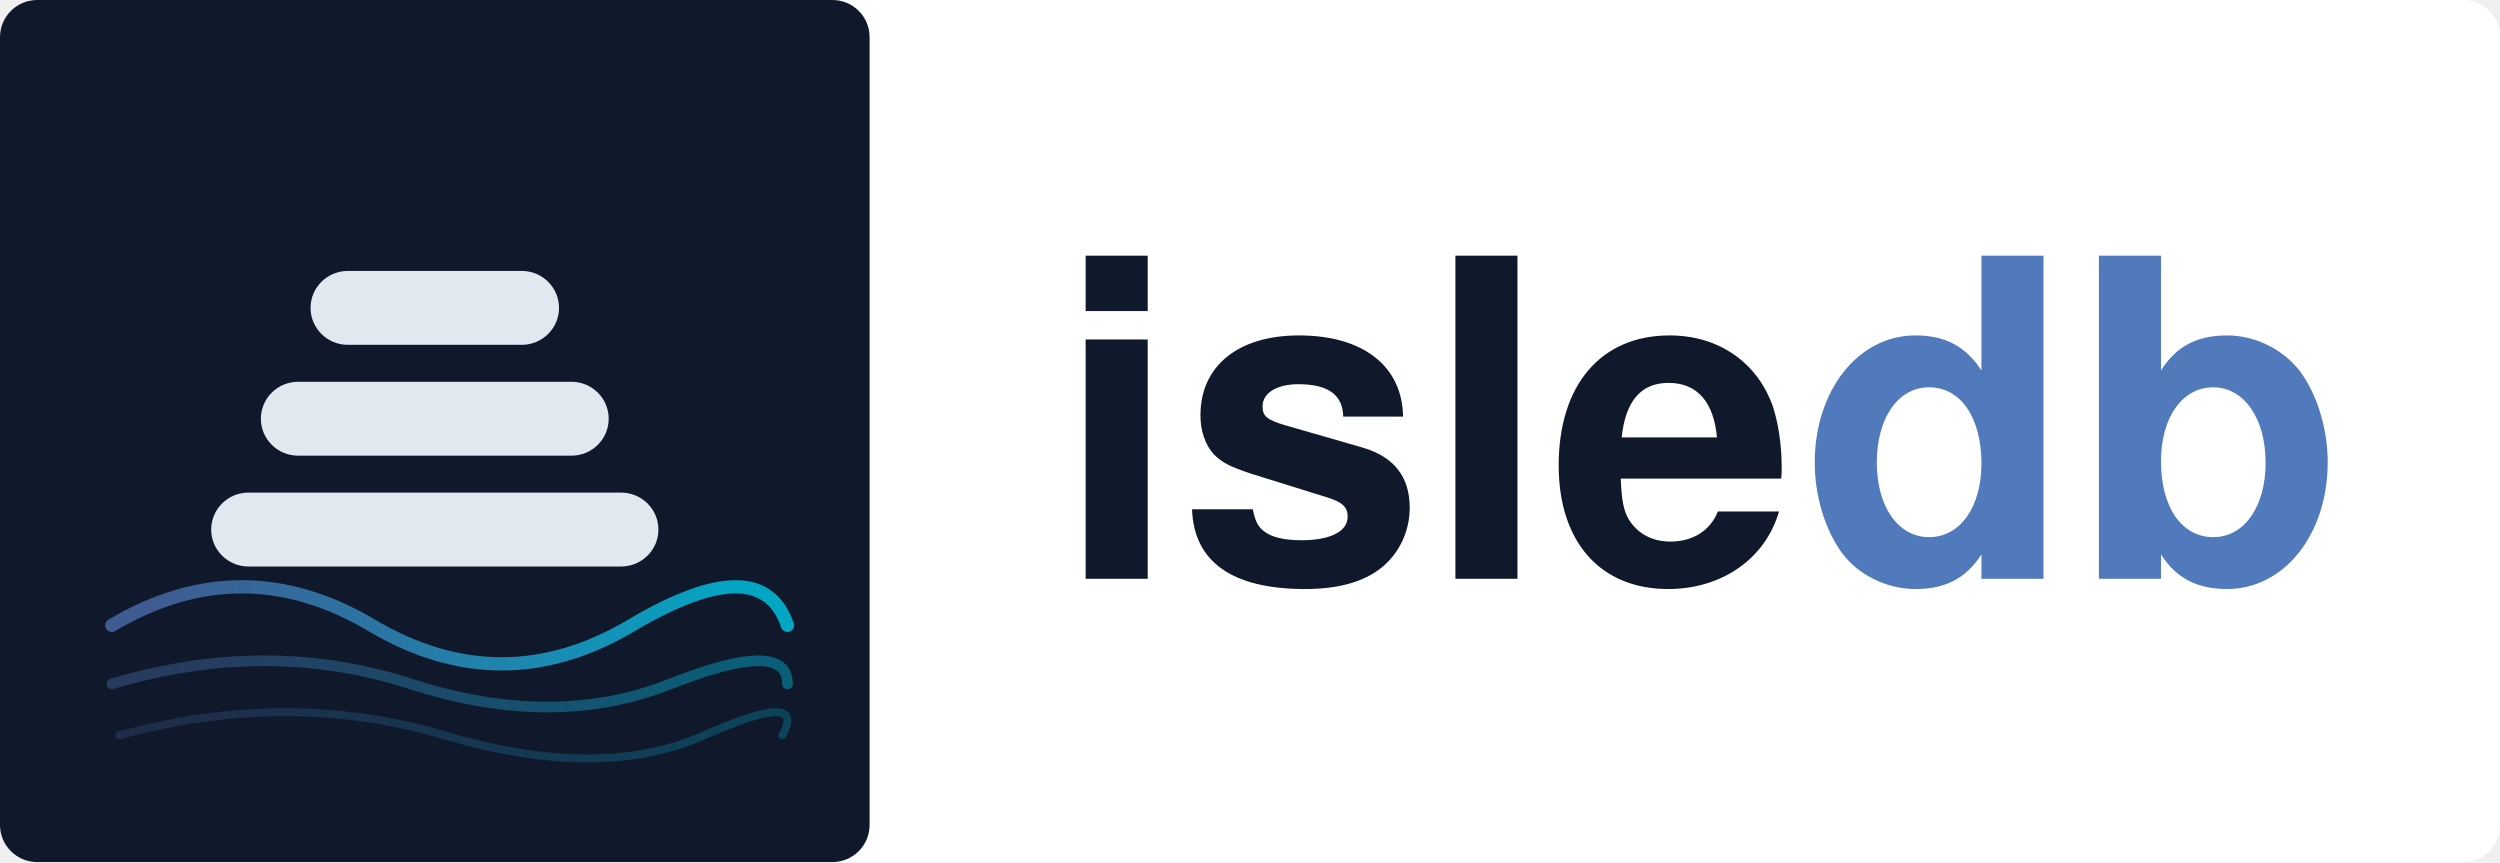
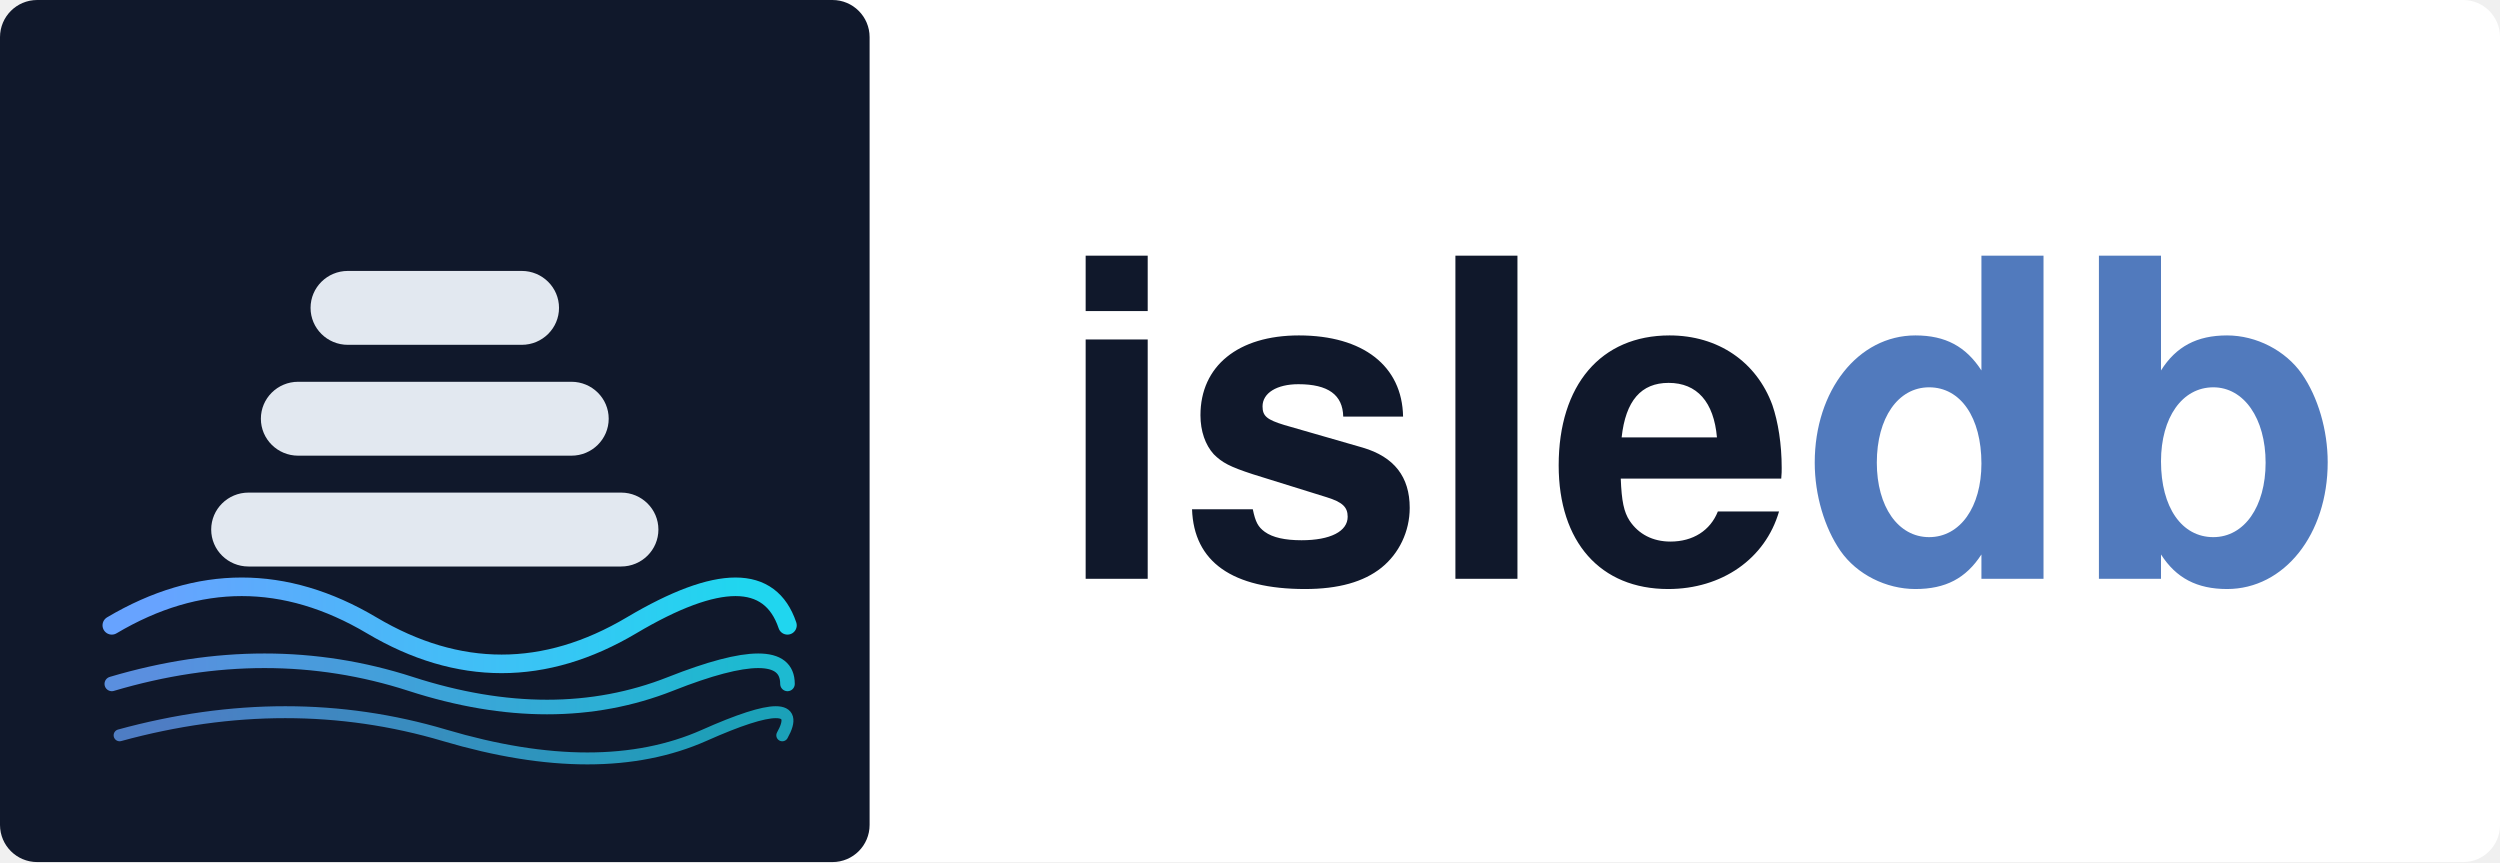
<svg xmlns="http://www.w3.org/2000/svg" xmlns:xlink="http://www.w3.org/1999/xlink" id="Layer_1" data-name="Layer 1" viewBox="0 0 942.5 325">
  <defs>
    <style>
      .cls-1, .cls-2 {
        fill: #10182b;
      }

      .cls-2, .cls-3, .cls-4, .cls-5 {
        isolation: isolate;
      }

      .cls-2, .cls-4 {
        font-family: Helvetica-Bold, Helvetica;
        font-size: 167.14px;
        font-weight: 700;
      }

      .cls-6 {
        fill: #e2e8f0;
      }

      .cls-7 {
        fill: #fff;
      }

      .cls-8 {
        stroke: url(#linear-gradient);
-         stroke-width: 5px;
+         stroke-width: 7px;
      }

      .cls-8, .cls-3, .cls-5 {
        fill: none;
        stroke-linecap: round;
      }

      .cls-3 {
-         opacity: .5;
+         opacity: .85;
        stroke: url(#linear-gradient-2);
-         stroke-width: 4px;
+         stroke-width: 5.5px;
      }

      .cls-4 {
        fill: #517abd;
      }

      .cls-5 {
-         opacity: .3;
+         opacity: .72;
        stroke: url(#linear-gradient-3);
-         stroke-width: 3px;
+         stroke-width: 4.5px;
      }
    </style>
    <linearGradient id="linear-gradient" x1="-73.7" y1="545.45" x2="-71.57" y2="545.45" gradientTransform="translate(7723.57 3508.43) scale(104 -6)" gradientUnits="userSpaceOnUse">
-       <stop offset="0" stop-color="#517abd" stop-opacity=".7" />
-       <stop offset="1" stop-color="#00b6d4" stop-opacity=".9" />
+       <stop offset="0" stop-color="#67a3ff" stop-opacity="1" />
+       <stop offset="1" stop-color="#20d6ef" stop-opacity="1" />
    </linearGradient>
    <linearGradient id="linear-gradient-2" x1="-73.71" y1="543.43" x2="-71.56" y2="543.43" gradientTransform="translate(7723.57 3518.43) scale(104 -6)" xlink:href="#linear-gradient" />
    <linearGradient id="linear-gradient-3" x1="-73.7" y1="541.87" x2="-71.52" y2="541.87" gradientTransform="translate(7635.72 3528.43) scale(102.8 -6)" xlink:href="#linear-gradient" />
  </defs>
  <rect class="cls-7" width="942.5" height="325" rx="13.92" ry="13.92" />
  <g>
    <rect class="cls-1" width="327.84" height="325" rx="14" ry="14" />
    <path class="cls-6" d="M93.67,185.71h140.5c7.76,0,14.05,6.24,14.05,13.93h0c0,7.69-6.29,13.93-14.05,13.93H93.67c-7.76,0-14.05-6.24-14.05-13.93h0c0-7.69,6.29-13.93,14.05-13.93Z" />
    <path class="cls-6" d="M112.4,143.93h103.03c7.76,0,14.05,6.24,14.05,13.93h0c0,7.69-6.29,13.93-14.05,13.93h-103.03c-7.76,0-14.05-6.24-14.05-13.93h0c0-7.69,6.29-13.93,14.05-13.93Z" />
    <path class="cls-6" d="M131.13,102.14h65.57c7.76,0,14.05,6.24,14.05,13.93h0c0,7.69-6.29,13.93-14.05,13.93h-65.57c-7.76,0-14.05-6.24-14.05-13.93h0c0-7.69,6.29-13.93,14.05-13.93Z" />
    <text class="cls-2" transform="translate(398.09 218.22)">
      <tspan x="0" y="0">isle</tspan>
    </text>
    <text class="cls-4" transform="translate(679.31 218.22)">
      <tspan x="0" y="0">db</tspan>
    </text>
  </g>
  <path class="cls-8" d="M42.15,235.75c32.66-19.37,65.32-19.37,97.97,0,32.66,19.37,65.32,19.37,97.97,0,32.66-19.37,52.25-19.37,58.78,0" />
  <path class="cls-3" d="M42.15,257.83c39.19-11.62,76.75-11.62,112.67,0,35.92,11.62,68.58,11.62,97.97,0,29.39-11.62,44.09-11.62,44.09,0" />
  <path class="cls-5" d="M45.09,277.21c42.46-11.62,83.28-11.62,122.47,0,39.19,11.62,71.85,11.62,97.97,0s35.92-11.62,29.39,0" />
</svg>
